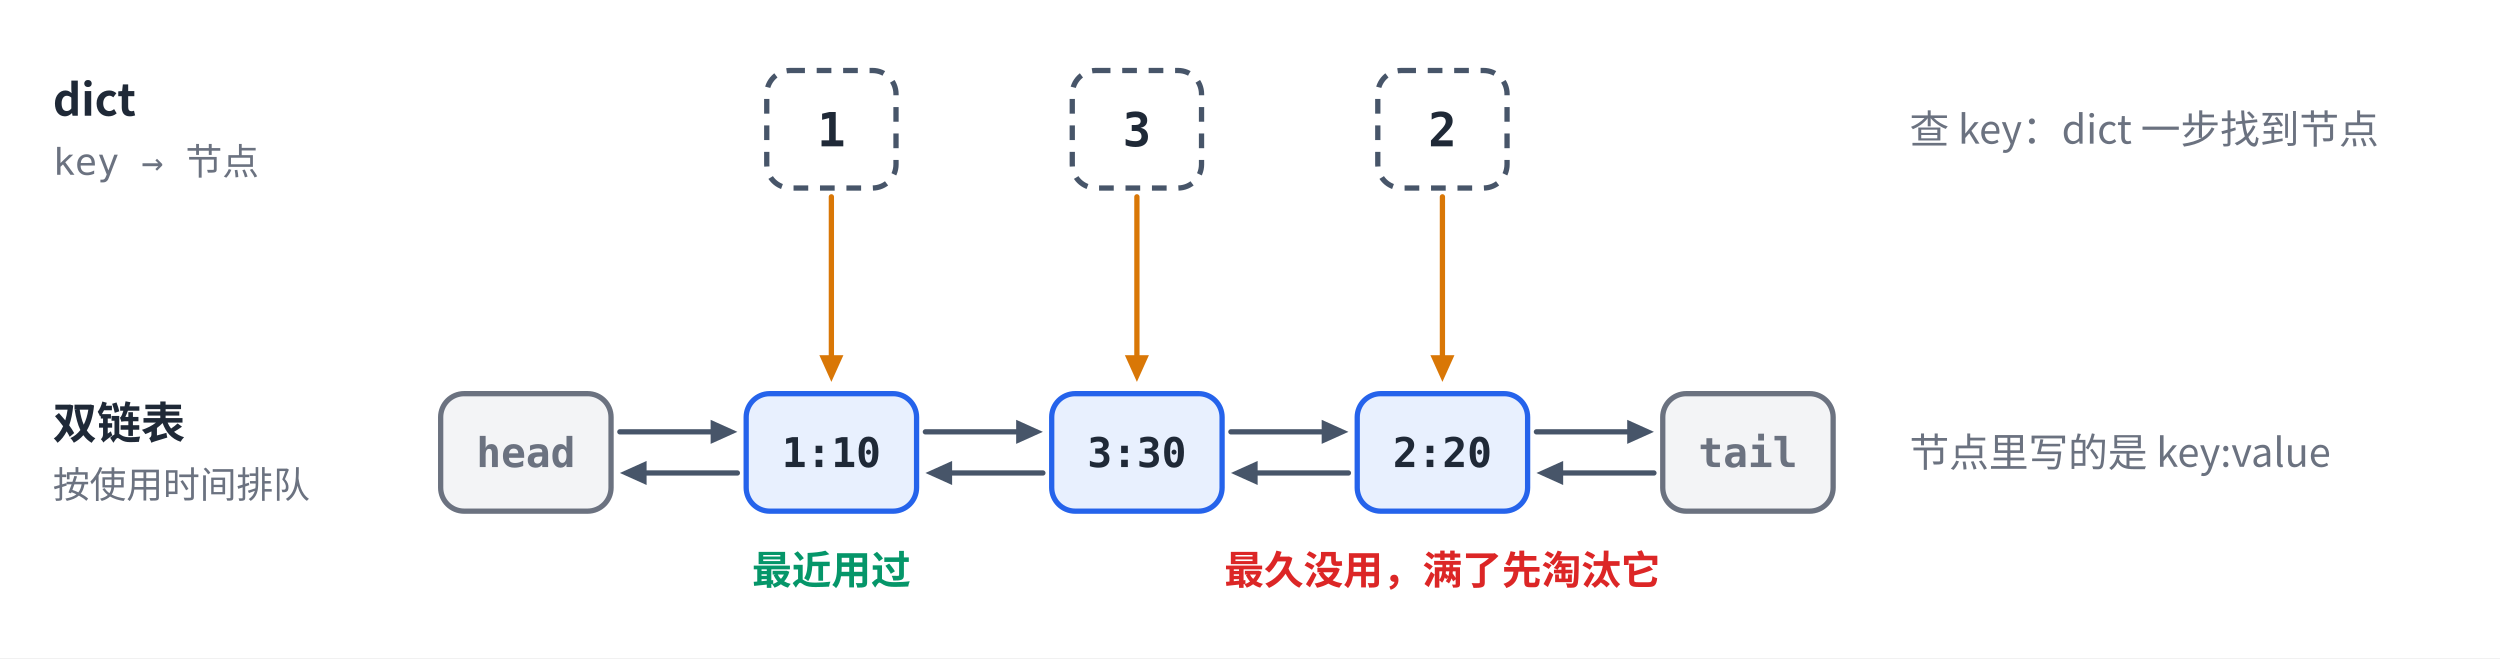
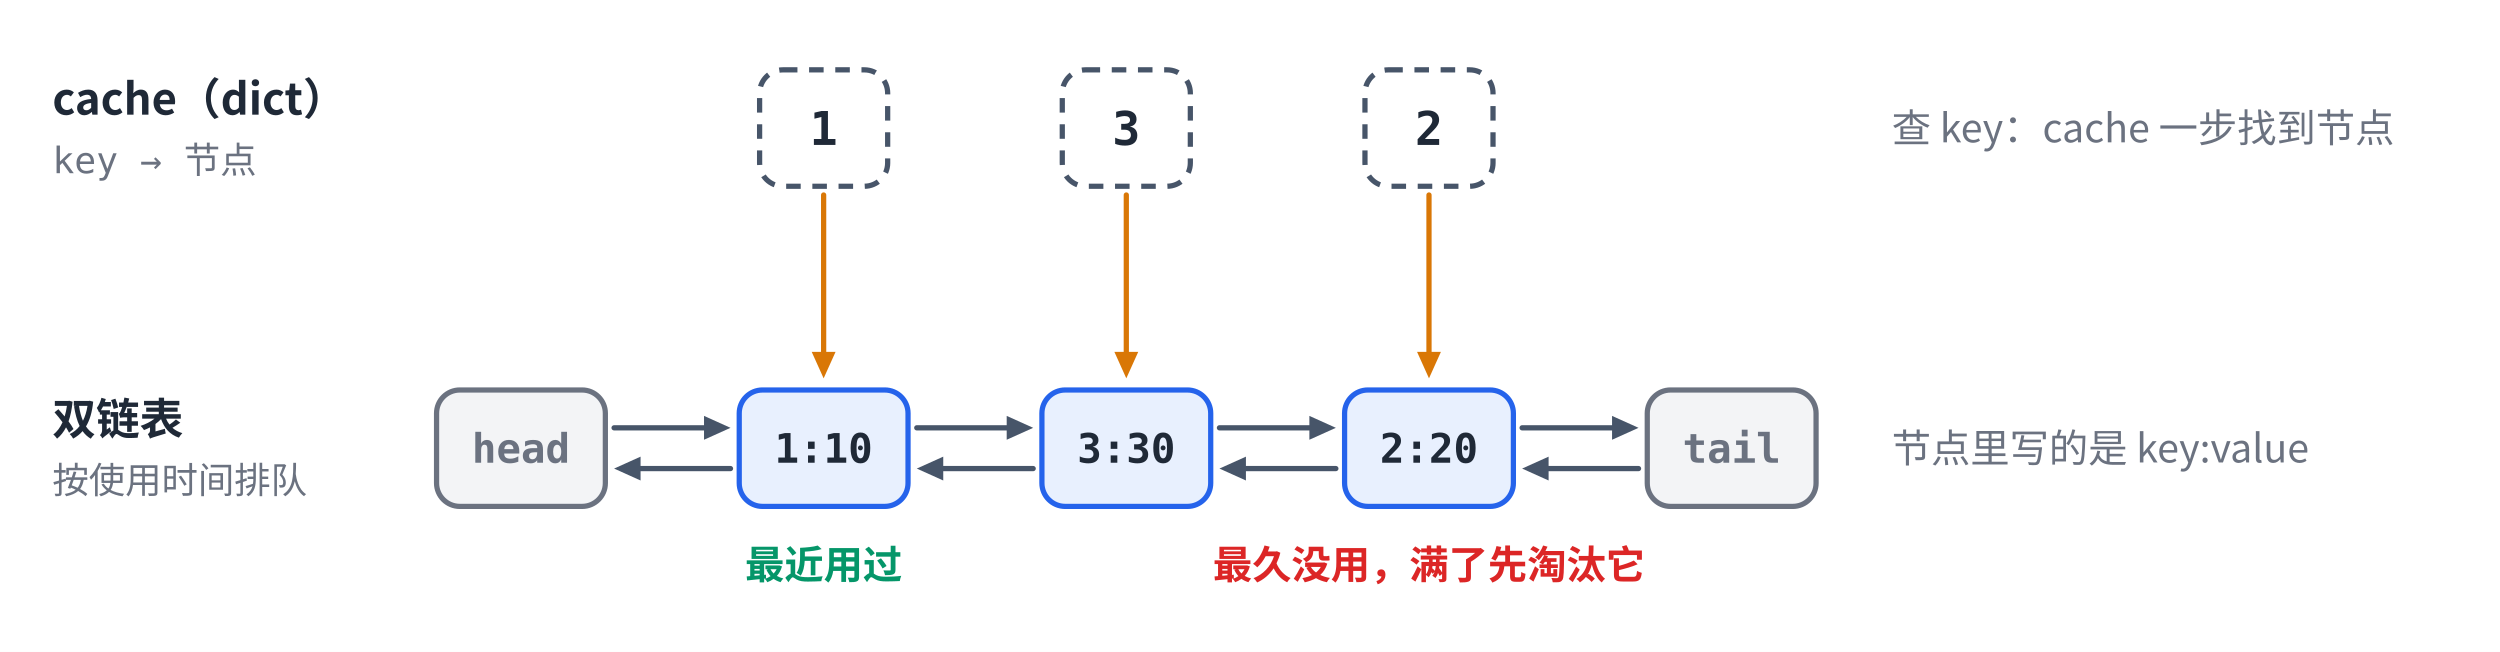
- <svg xmlns="http://www.w3.org/2000/svg" width="851" height="224" viewBox="0 0 851 224">
-   <rect width="851" height="224" fill="#FFFFFF" />
-   <text x="18.0" y="39.4" font-size="15" fill="#1F2937" text-anchor="start" font-family="PingFang SC, Hiragino Sans GB, Microsoft YaHei, Noto Sans CJK SC, Helvetica, Arial, sans-serif" font-weight="700">dict</text>
+ <svg xmlns="http://www.w3.org/2000/svg" width="859" height="224" viewBox="0 0 859 224">
+   <rect width="859" height="224" fill="#FFFFFF" />
+   <text x="18.0" y="39.4" font-size="15" fill="#1F2937" text-anchor="start" font-family="PingFang SC, Hiragino Sans GB, Microsoft YaHei, Noto Sans CJK SC, Helvetica, Arial, sans-serif" font-weight="700">cache（dict）</text>
  <text x="18.0" y="59.5" font-size="12.5" fill="#6B7280" text-anchor="start" font-family="Menlo, Consolas, DejaVu Sans Mono, PingFang SC, monospace">key → 节点</text>
  <text x="18.0" y="149.4" font-size="15" fill="#1F2937" text-anchor="start" font-family="PingFang SC, Hiragino Sans GB, Microsoft YaHei, Noto Sans CJK SC, Helvetica, Arial, sans-serif" font-weight="700">双链表</text>
  <text x="18.0" y="169.5" font-size="12.5" fill="#6B7280" text-anchor="start" font-family="Menlo, Consolas, DejaVu Sans Mono, PingFang SC, monospace">按使用时间排队</text>
  <rect x="150.0" y="134.0" width="58.0" height="40.0" rx="8" fill="#F3F4F6" stroke="#6B7280" stroke-width="1.8" />
  <text x="179.0" y="159.0" font-size="14" fill="#6B7280" text-anchor="middle" font-family="Menlo, Consolas, DejaVu Sans Mono, PingFang SC, monospace" font-weight="700">head</text>
  <rect x="254.0" y="134.0" width="58.0" height="40.0" rx="8" fill="#E8F0FE" stroke="#2563EB" stroke-width="1.8" />
  <text x="283.0" y="159.0" font-size="14" fill="#1F2937" text-anchor="middle" font-family="Menlo, Consolas, DejaVu Sans Mono, PingFang SC, monospace" font-weight="700">1:10</text>
  <rect x="358.0" y="134.0" width="58.0" height="40.0" rx="8" fill="#E8F0FE" stroke="#2563EB" stroke-width="1.8" />
  <text x="387.0" y="159.0" font-size="14" fill="#1F2937" text-anchor="middle" font-family="Menlo, Consolas, DejaVu Sans Mono, PingFang SC, monospace" font-weight="700">3:30</text>
  <rect x="462.0" y="134.0" width="58.0" height="40.0" rx="8" fill="#E8F0FE" stroke="#2563EB" stroke-width="1.8" />
  <text x="491.0" y="159.0" font-size="14" fill="#1F2937" text-anchor="middle" font-family="Menlo, Consolas, DejaVu Sans Mono, PingFang SC, monospace" font-weight="700">2:20</text>
  <rect x="566.0" y="134.0" width="58.0" height="40.0" rx="8" fill="#F3F4F6" stroke="#6B7280" stroke-width="1.8" />
  <text x="595.0" y="159.0" font-size="14" fill="#6B7280" text-anchor="middle" font-family="Menlo, Consolas, DejaVu Sans Mono, PingFang SC, monospace" font-weight="700">tail</text>
  <line x1="211.0" y1="147.0" x2="244.0" y2="147.0" stroke="#475569" stroke-width="1.8" stroke-linecap="round" />
  <polygon points="251.0,147.0 241.9,151.1 241.9,142.9" fill="#475569" />
  <line x1="251.0" y1="161.0" x2="218.0" y2="161.0" stroke="#475569" stroke-width="1.8" stroke-linecap="round" />
  <polygon points="211.0,161.0 220.1,156.9 220.1,165.1" fill="#475569" />
  <line x1="315.0" y1="147.0" x2="348.0" y2="147.0" stroke="#475569" stroke-width="1.8" stroke-linecap="round" />
  <polygon points="355.0,147.0 345.9,151.1 345.9,142.9" fill="#475569" />
  <line x1="355.0" y1="161.0" x2="322.0" y2="161.0" stroke="#475569" stroke-width="1.8" stroke-linecap="round" />
  <polygon points="315.0,161.0 324.1,156.9 324.1,165.1" fill="#475569" />
  <line x1="419.0" y1="147.0" x2="452.0" y2="147.0" stroke="#475569" stroke-width="1.8" stroke-linecap="round" />
  <polygon points="459.0,147.0 449.9,151.1 449.9,142.9" fill="#475569" />
  <line x1="459.0" y1="161.0" x2="426.0" y2="161.0" stroke="#475569" stroke-width="1.8" stroke-linecap="round" />
  <polygon points="419.0,161.0 428.1,156.9 428.1,165.1" fill="#475569" />
  <line x1="523.0" y1="147.0" x2="556.0" y2="147.0" stroke="#475569" stroke-width="1.8" stroke-linecap="round" />
  <polygon points="563.0,147.0 553.9,151.1 553.9,142.9" fill="#475569" />
  <line x1="563.0" y1="161.0" x2="530.0" y2="161.0" stroke="#475569" stroke-width="1.8" stroke-linecap="round" />
  <polygon points="523.0,161.0 532.1,156.9 532.1,165.1" fill="#475569" />
  <rect x="261.0" y="24.0" width="44.0" height="40.0" rx="8" fill="#FFFFFF" stroke="#475569" stroke-width="1.8" stroke-dasharray="5 4" />
  <text x="283.0" y="49.8" font-size="16" fill="#1F2937" text-anchor="middle" font-family="Menlo, Consolas, DejaVu Sans Mono, PingFang SC, monospace" font-weight="700">1</text>
  <line x1="283.0" y1="67.0" x2="283.0" y2="123.0" stroke="#D97706" stroke-width="1.8" stroke-linecap="round" />
  <polygon points="283.0,130.0 278.9,120.9 287.1,120.9" fill="#D97706" />
  <rect x="365.0" y="24.0" width="44.0" height="40.0" rx="8" fill="#FFFFFF" stroke="#475569" stroke-width="1.8" stroke-dasharray="5 4" />
  <text x="387.0" y="49.8" font-size="16" fill="#1F2937" text-anchor="middle" font-family="Menlo, Consolas, DejaVu Sans Mono, PingFang SC, monospace" font-weight="700">3</text>
  <line x1="387.0" y1="67.0" x2="387.0" y2="123.0" stroke="#D97706" stroke-width="1.8" stroke-linecap="round" />
  <polygon points="387.0,130.0 382.9,120.9 391.1,120.9" fill="#D97706" />
  <rect x="469.0" y="24.0" width="44.0" height="40.0" rx="8" fill="#FFFFFF" stroke="#475569" stroke-width="1.8" stroke-dasharray="5 4" />
  <text x="491.0" y="49.8" font-size="16" fill="#1F2937" text-anchor="middle" font-family="Menlo, Consolas, DejaVu Sans Mono, PingFang SC, monospace" font-weight="700">2</text>
  <line x1="491.0" y1="67.0" x2="491.0" y2="123.0" stroke="#D97706" stroke-width="1.8" stroke-linecap="round" />
  <polygon points="491.0,130.0 486.9,120.9 495.1,120.9" fill="#D97706" />
  <text x="283.0" y="198.9" font-size="13.5" fill="#059669" text-anchor="middle" font-family="PingFang SC, Hiragino Sans GB, Microsoft YaHei, Noto Sans CJK SC, Helvetica, Arial, sans-serif" font-weight="700">最近用过</text>
  <text x="491.0" y="198.9" font-size="13.5" fill="#DC2626" text-anchor="middle" font-family="PingFang SC, Hiragino Sans GB, Microsoft YaHei, Noto Sans CJK SC, Helvetica, Arial, sans-serif" font-weight="700">最久没用，满了先淘汰它</text>
-   <text x="650.0" y="48.9" font-size="13.5" fill="#6B7280" text-anchor="start" font-family="PingFang SC, Hiragino Sans GB, Microsoft YaHei, Noto Sans CJK SC, Helvetica, Arial, sans-serif">查 key：dict 一步找到节点</text>
+   <text x="650.0" y="48.9" font-size="13.5" fill="#6B7280" text-anchor="start" font-family="PingFang SC, Hiragino Sans GB, Microsoft YaHei, Noto Sans CJK SC, Helvetica, Arial, sans-serif">查 key：cache 一步找到节点</text>
  <text x="650.0" y="158.9" font-size="13.5" fill="#6B7280" text-anchor="start" font-family="PingFang SC, Hiragino Sans GB, Microsoft YaHei, Noto Sans CJK SC, Helvetica, Arial, sans-serif">节点里写的是 key:value</text>
</svg>
